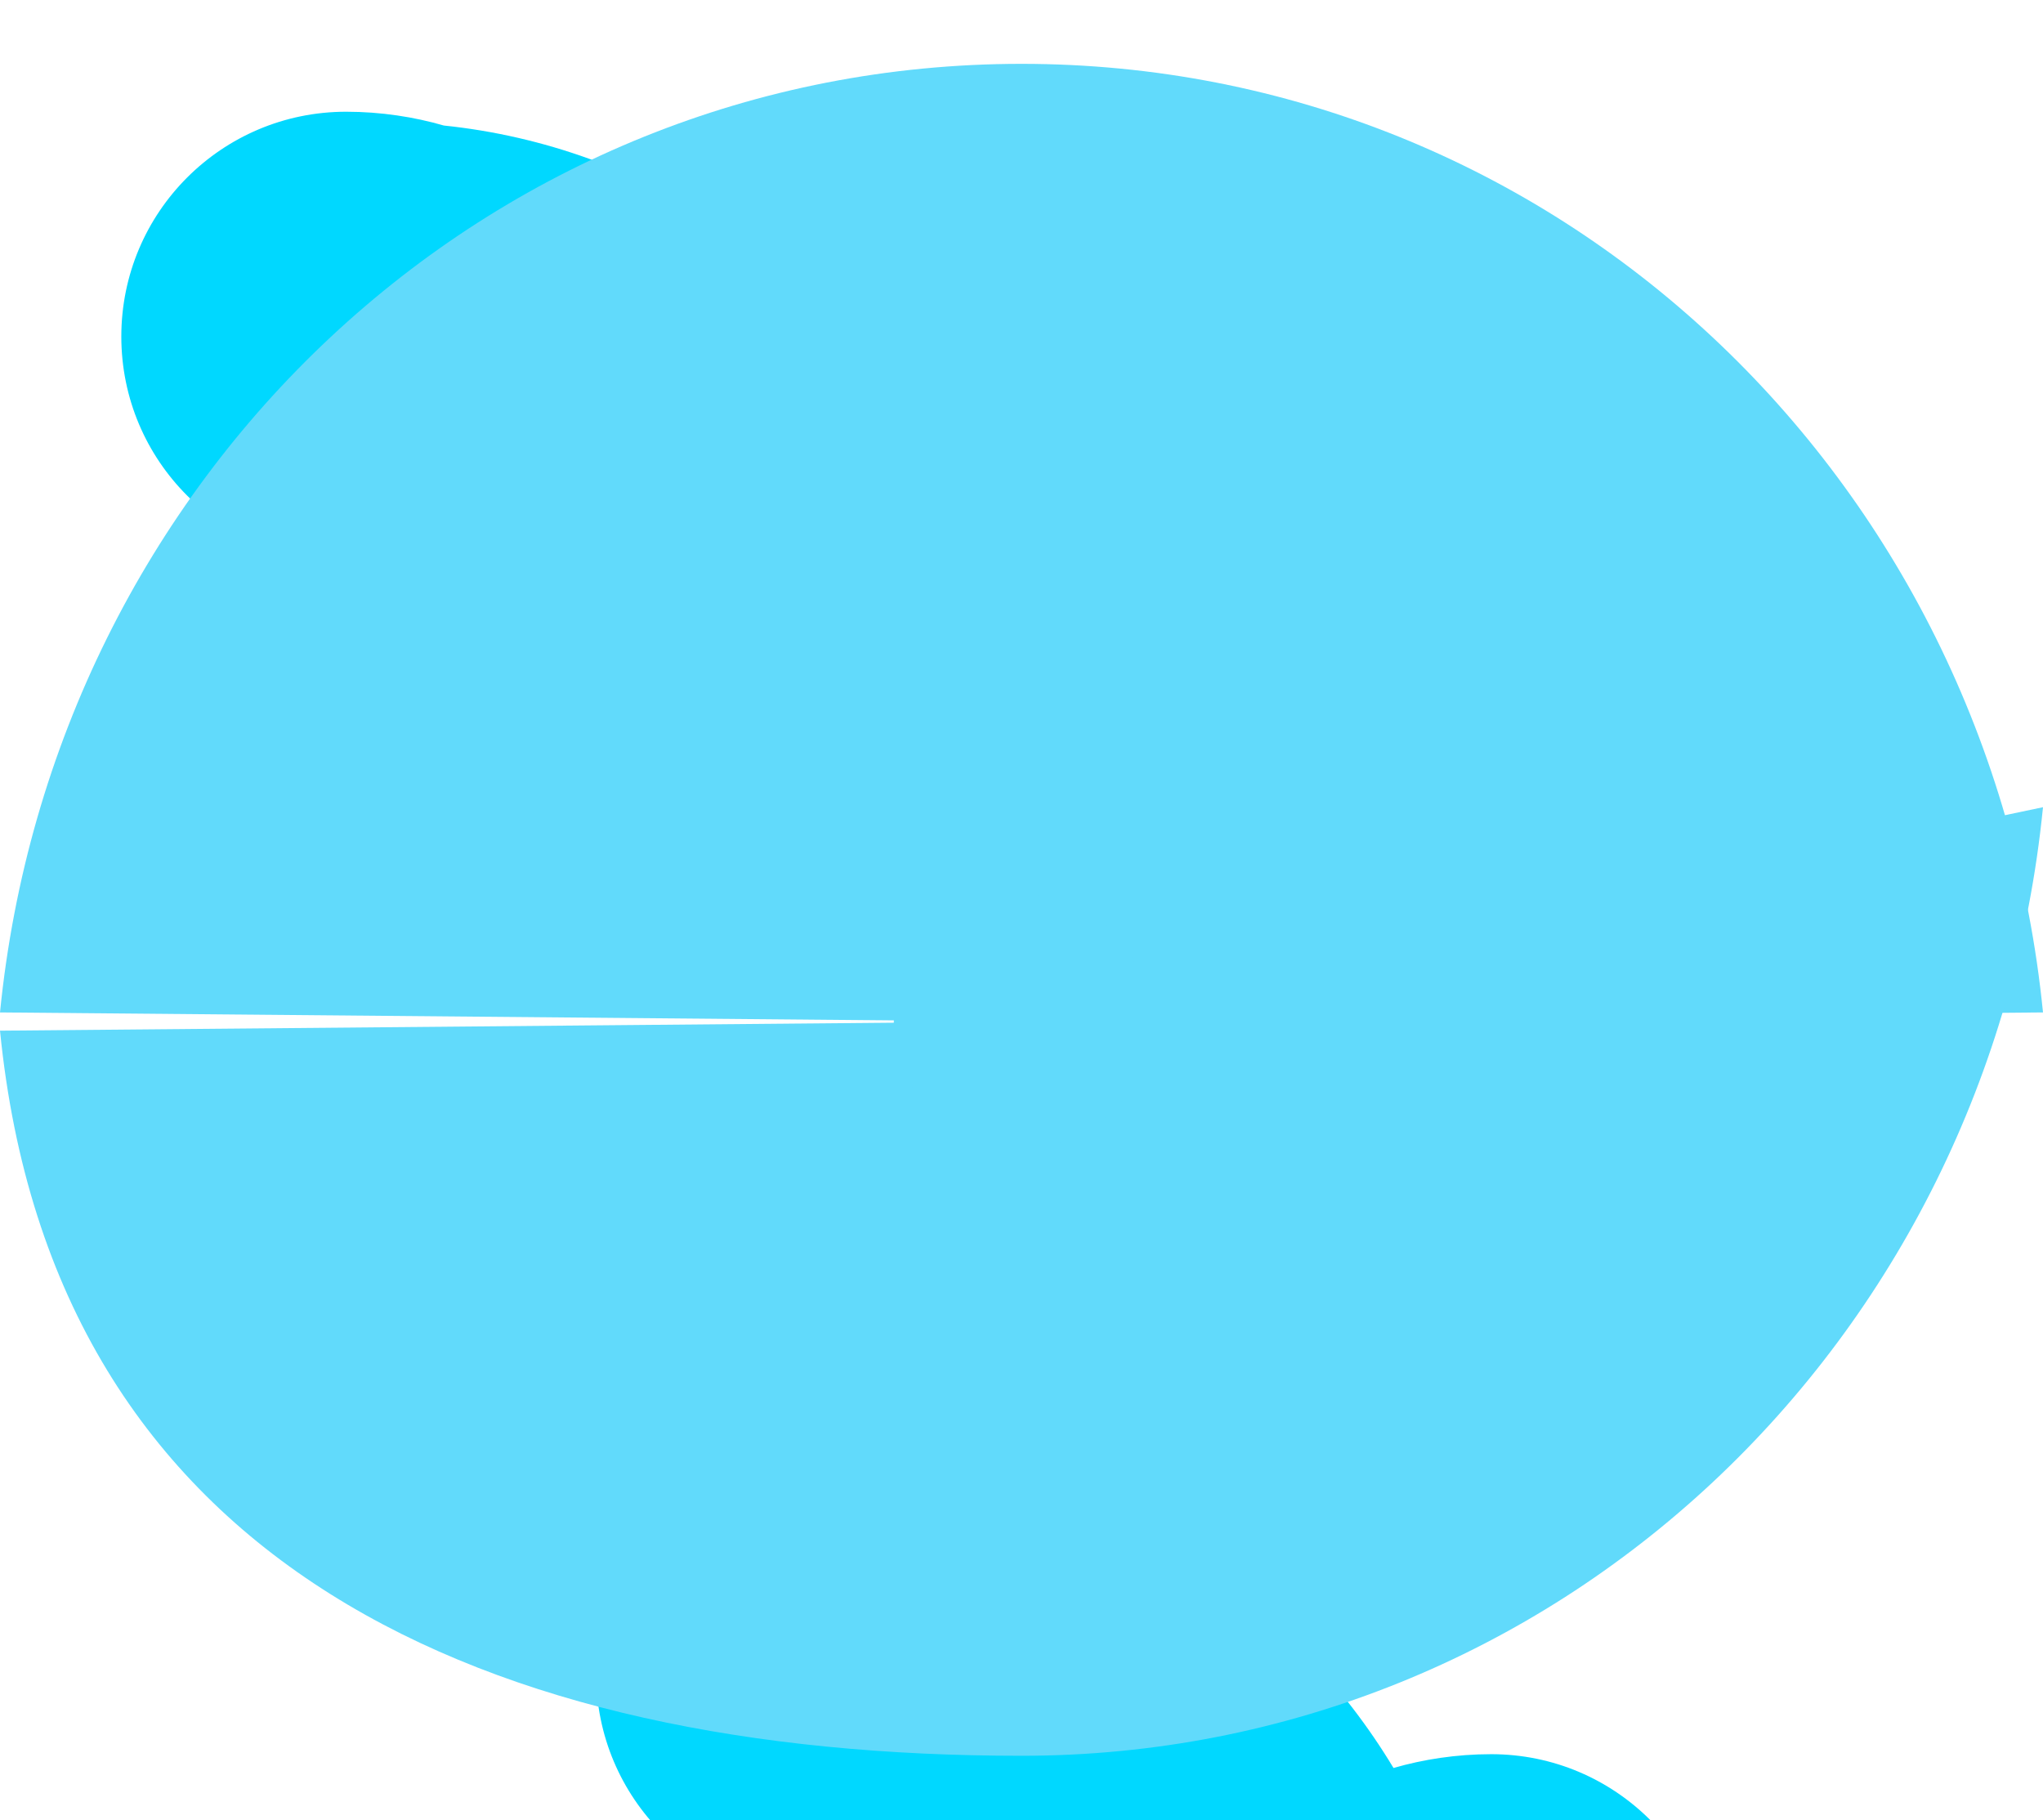
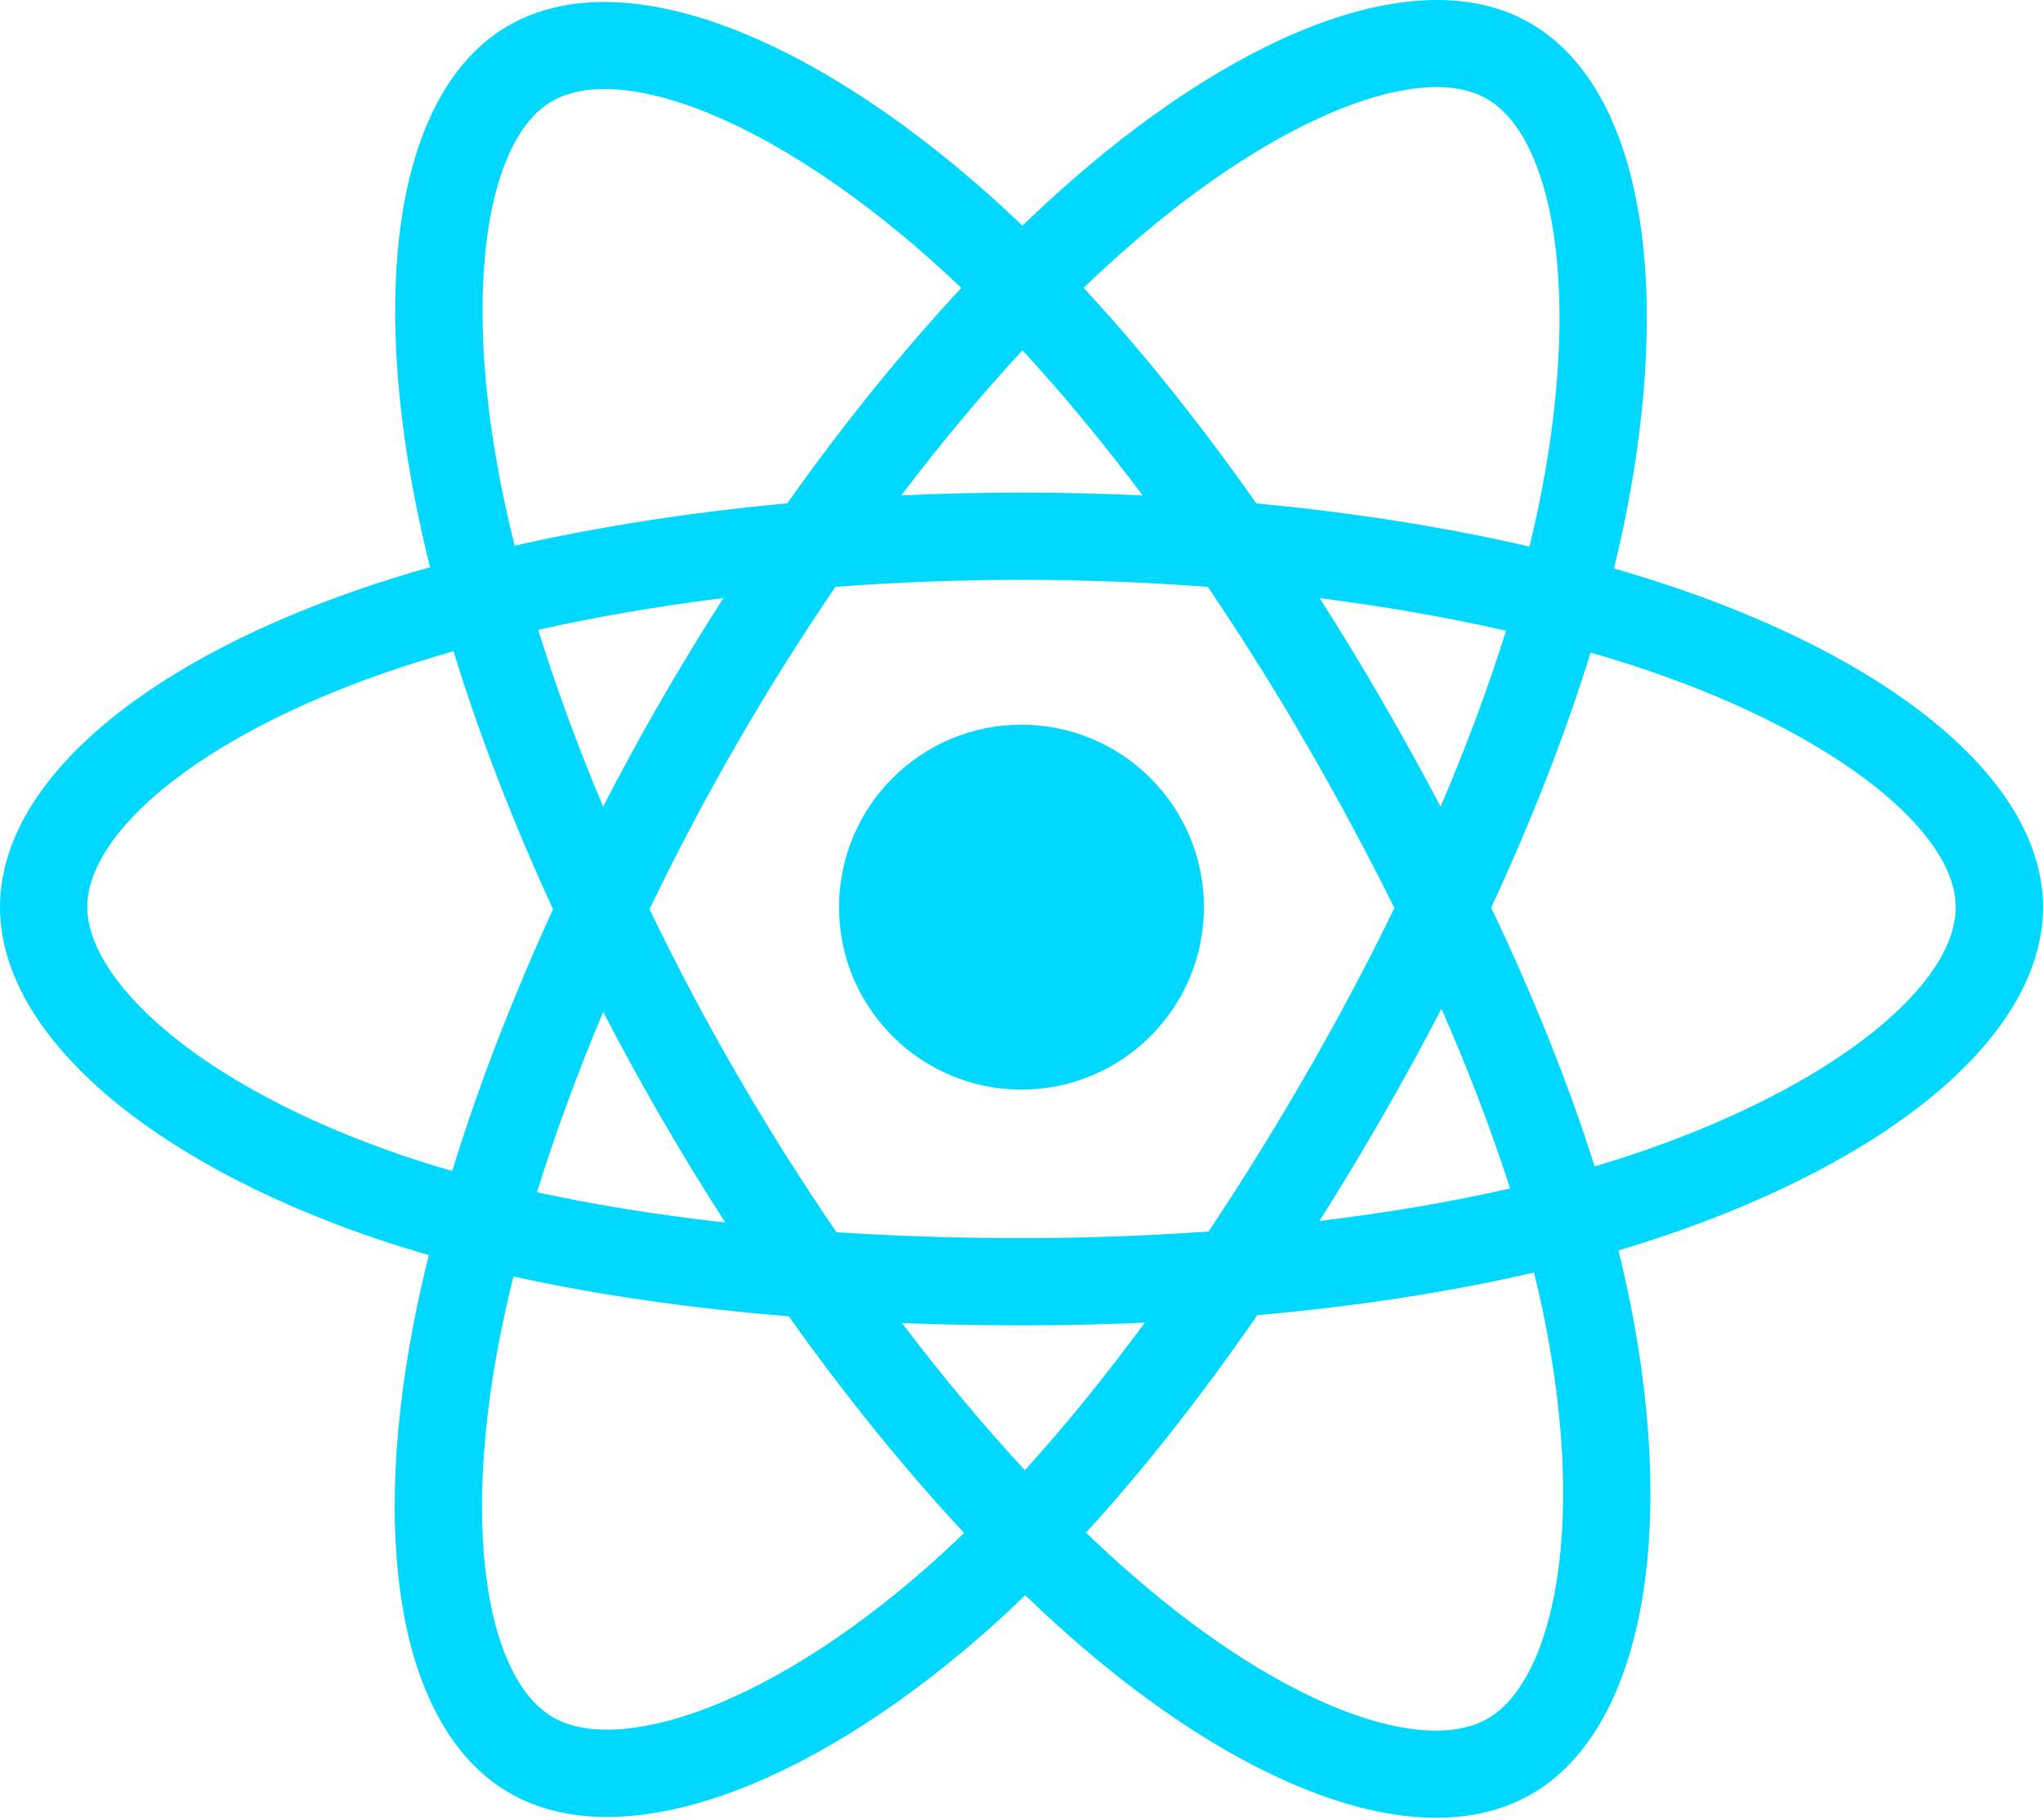
<svg xmlns="http://www.w3.org/2000/svg" aria-hidden="true" role="img" class="iconify iconify--logos" width="35.93" height="32" preserveAspectRatio="xMidYMid meet" viewBox="0 0 256 228">
-   <path fill="#00D8FF" d="M210.429 145.071c3.718 1.076 7.885 1.729 12.243 1.729c15.571 0 28.171-12.6 28.171-28.171s-12.6-28.171-28.171-28.171c-4.357 0-8.525.654-12.243 1.729c-12.529-20.791-34.286-35.615-59.5-38.229c-3.718-1.076-7.885-1.729-12.243-1.729c-15.571 0-28.171 12.6-28.171 28.171s12.6 28.171 28.171 28.171c4.357 0 8.525-.654 12.243-1.729c12.529 20.791 34.286 35.615 59.5 38.229Zm-95.314-38.229c3.718 1.076 7.885 1.729 12.243 1.729c15.571 0 28.171-12.6 28.171-28.171s-12.6-28.171-28.171-28.171c-4.357 0-8.525.654-12.243 1.729c-12.529-20.791-34.286-35.615-59.5-38.229c-3.718-1.076-7.885-1.729-12.243-1.729c-15.571 0-28.171 12.6-28.171 28.171s12.6 28.171 28.171 28.171c4.357 0 8.525-.654 12.243-1.729c12.529 20.791 34.286 35.615 59.5 38.229Zm0 76.457c-3.718-1.076-7.885-1.729-12.243-1.729c-15.571 0-28.171 12.6-28.171 28.171s12.6 28.171 28.171 28.171c4.357 0 8.525-.654 12.243-1.729c12.529 20.791 34.286 35.615 59.5 38.229c3.718 1.076 7.885 1.729 12.243 1.729c15.571 0 28.171-12.6 28.171-28.171s-12.6-28.171-28.171-28.171c-4.357 0-8.525.654-12.243 1.729c-12.529-20.791-34.286-35.615-59.5-38.229Z" />
-   <path fill="#61DAFB" d="M128 8c66.912 0 121.333 51.729 128 118.857L128 128L0 126.857C6.667 59.729 61.088 8 128 8Z" />
-   <path fill="#61DAFB" d="M128 220c66.912 0 121.333-51.729 128-118.857L128 128L0 129.143C6.667 196.271 61.088 220 128 220Z" />
-   <circle cx="128" cy="128" r="16" fill="#61DAFB" />
+   <path fill="#00D8FF" d="M210.483 73.824a171.49 171.49 0 0 0-8.24-2.597c.465-1.9.893-3.777 1.273-5.621c6.238-30.281 2.16-54.676-11.769-62.708c-13.355-7.7-35.196.329-57.254 19.526a171.23 171.23 0 0 0-6.375 5.848a155.866 155.866 0 0 0-4.241-3.917C100.759 3.829 77.587-4.822 63.673 3.233C50.33 10.957 46.379 33.89 51.995 62.588a170.974 170.974 0 0 0 1.892 8.48c-3.28.932-6.445 1.924-9.474 2.98C17.309 83.498 0 98.307 0 113.668c0 15.865 18.582 31.778 46.812 41.427a145.52 145.52 0 0 0 6.921 2.165a167.467 167.467 0 0 0-2.01 9.138c-5.354 28.2-1.173 50.591 12.134 58.266c13.744 7.926 36.812-.22 59.273-19.855a145.567 145.567 0 0 0 5.342-4.923a168.064 168.064 0 0 0 6.92 6.314c21.758 18.722 43.246 26.282 56.54 18.586c13.731-7.949 18.194-32.003 12.4-61.268a145.016 145.016 0 0 0-1.535-6.842c1.62-.48 3.21-.974 4.76-1.488c29.348-9.723 48.443-25.443 48.443-41.52c0-15.417-17.868-30.326-45.517-39.844Zm-6.365 70.984c-1.4.463-2.836.91-4.3 1.345c-3.24-10.257-7.612-21.163-12.963-32.432c5.106-11 9.31-21.767 12.459-31.957c2.619.758 5.16 1.557 7.61 2.4c23.69 8.156 38.14 20.213 38.14 29.504c0 9.896-15.606 22.743-40.946 31.14Zm-10.514 20.834c2.562 12.94 2.927 24.64 1.23 33.787c-1.524 8.219-4.59 13.698-8.382 15.893c-8.067 4.67-25.32-1.4-43.927-17.412a156.726 156.726 0 0 1-6.437-5.87c7.214-7.889 14.423-17.06 21.459-27.246c12.376-1.098 24.068-2.894 34.671-5.345a134.17 134.17 0 0 1 1.386 6.193ZM87.276 214.515c-7.882 2.783-14.16 2.863-17.955.675c-8.075-4.657-11.432-22.636-6.853-46.752a156.923 156.923 0 0 1 1.869-8.499c10.486 2.32 22.093 3.988 34.498 4.994c7.084 9.967 14.501 19.128 21.976 27.15a134.668 134.668 0 0 1-4.877 4.492c-9.933 8.682-19.886 14.842-28.658 17.94ZM50.35 144.747c-12.483-4.267-22.792-9.812-29.858-15.863c-6.35-5.437-9.555-10.836-9.555-15.216c0-9.322 13.897-21.212 37.076-29.293c2.813-.98 5.757-1.905 8.812-2.773c3.204 10.42 7.406 21.315 12.477 32.332c-5.137 11.18-9.399 22.249-12.634 32.792a134.718 134.718 0 0 1-6.318-1.979Zm12.378-84.26c-4.811-24.587-1.616-43.134 6.425-47.789c8.564-4.958 27.502 2.111 47.463 19.835a144.318 144.318 0 0 1 3.841 3.545c-7.438 7.987-14.787 17.08-21.808 26.988c-12.04 1.116-23.565 2.908-34.161 5.309a160.342 160.342 0 0 1-1.76-7.887Zm110.427 27.268a347.8 347.8 0 0 0-7.785-12.803c8.168 1.033 15.994 2.404 23.343 4.08c-2.206 7.072-4.956 14.465-8.193 22.045a381.151 381.151 0 0 0-7.365-13.322Zm-45.032-43.861c5.044 5.465 10.096 11.566 15.065 18.186a322.04 322.04 0 0 0-30.257-.006c4.974-6.559 10.069-12.652 15.192-18.18ZM82.802 87.83a323.167 323.167 0 0 0-7.227 13.238c-3.184-7.553-5.909-14.98-8.134-22.152c7.304-1.634 15.093-2.97 23.209-3.984a321.524 321.524 0 0 0-7.848 12.897Zm8.081 65.352c-8.385-.936-16.291-2.203-23.593-3.793c2.26-7.3 5.045-14.885 8.298-22.6a321.187 321.187 0 0 0 7.257 13.246c2.594 4.48 5.28 8.868 8.038 13.147Zm37.542 31.03c-5.184-5.592-10.354-11.779-15.403-18.433c4.902.192 9.899.29 14.978.29c5.218 0 10.376-.117 15.453-.343c-4.985 6.774-10.018 12.97-15.028 18.486Zm52.198-57.817c3.422 7.8 6.306 15.345 8.596 22.52c-7.422 1.694-15.436 3.058-23.88 4.071a382.417 382.417 0 0 0 7.859-13.026a347.403 347.403 0 0 0 7.425-13.565Zm-16.898 8.101a358.557 358.557 0 0 1-12.281 19.815a329.4 329.4 0 0 1-23.444.823c-7.967 0-15.716-.248-23.178-.732a310.202 310.202 0 0 1-12.513-19.846h.001a307.41 307.41 0 0 1-10.923-20.627a310.278 310.278 0 0 1 10.89-20.637l-.001.001a307.318 307.318 0 0 1 12.413-19.761c7.613-.576 15.42-.876 23.31-.876H128c7.926 0 15.743.303 23.354.883a329.357 329.357 0 0 1 12.335 19.695a358.489 358.489 0 0 1 11.036 20.54a329.472 329.472 0 0 1-11 20.722Zm22.56-122.124c8.572 4.944 11.906 24.881 6.52 51.026c-.344 1.668-.73 3.367-1.15 5.09c-10.622-2.452-22.155-4.275-34.23-5.408c-7.034-10.017-14.323-19.124-21.64-27.008a160.789 160.789 0 0 1 5.888-5.4c18.9-16.447 36.564-22.941 44.612-18.3ZM128 90.808c12.625 0 22.86 10.235 22.86 22.86s-10.235 22.86-22.86 22.86s-22.86-10.235-22.86-22.86s10.235-22.86 22.86-22.86Z" />
</svg>
